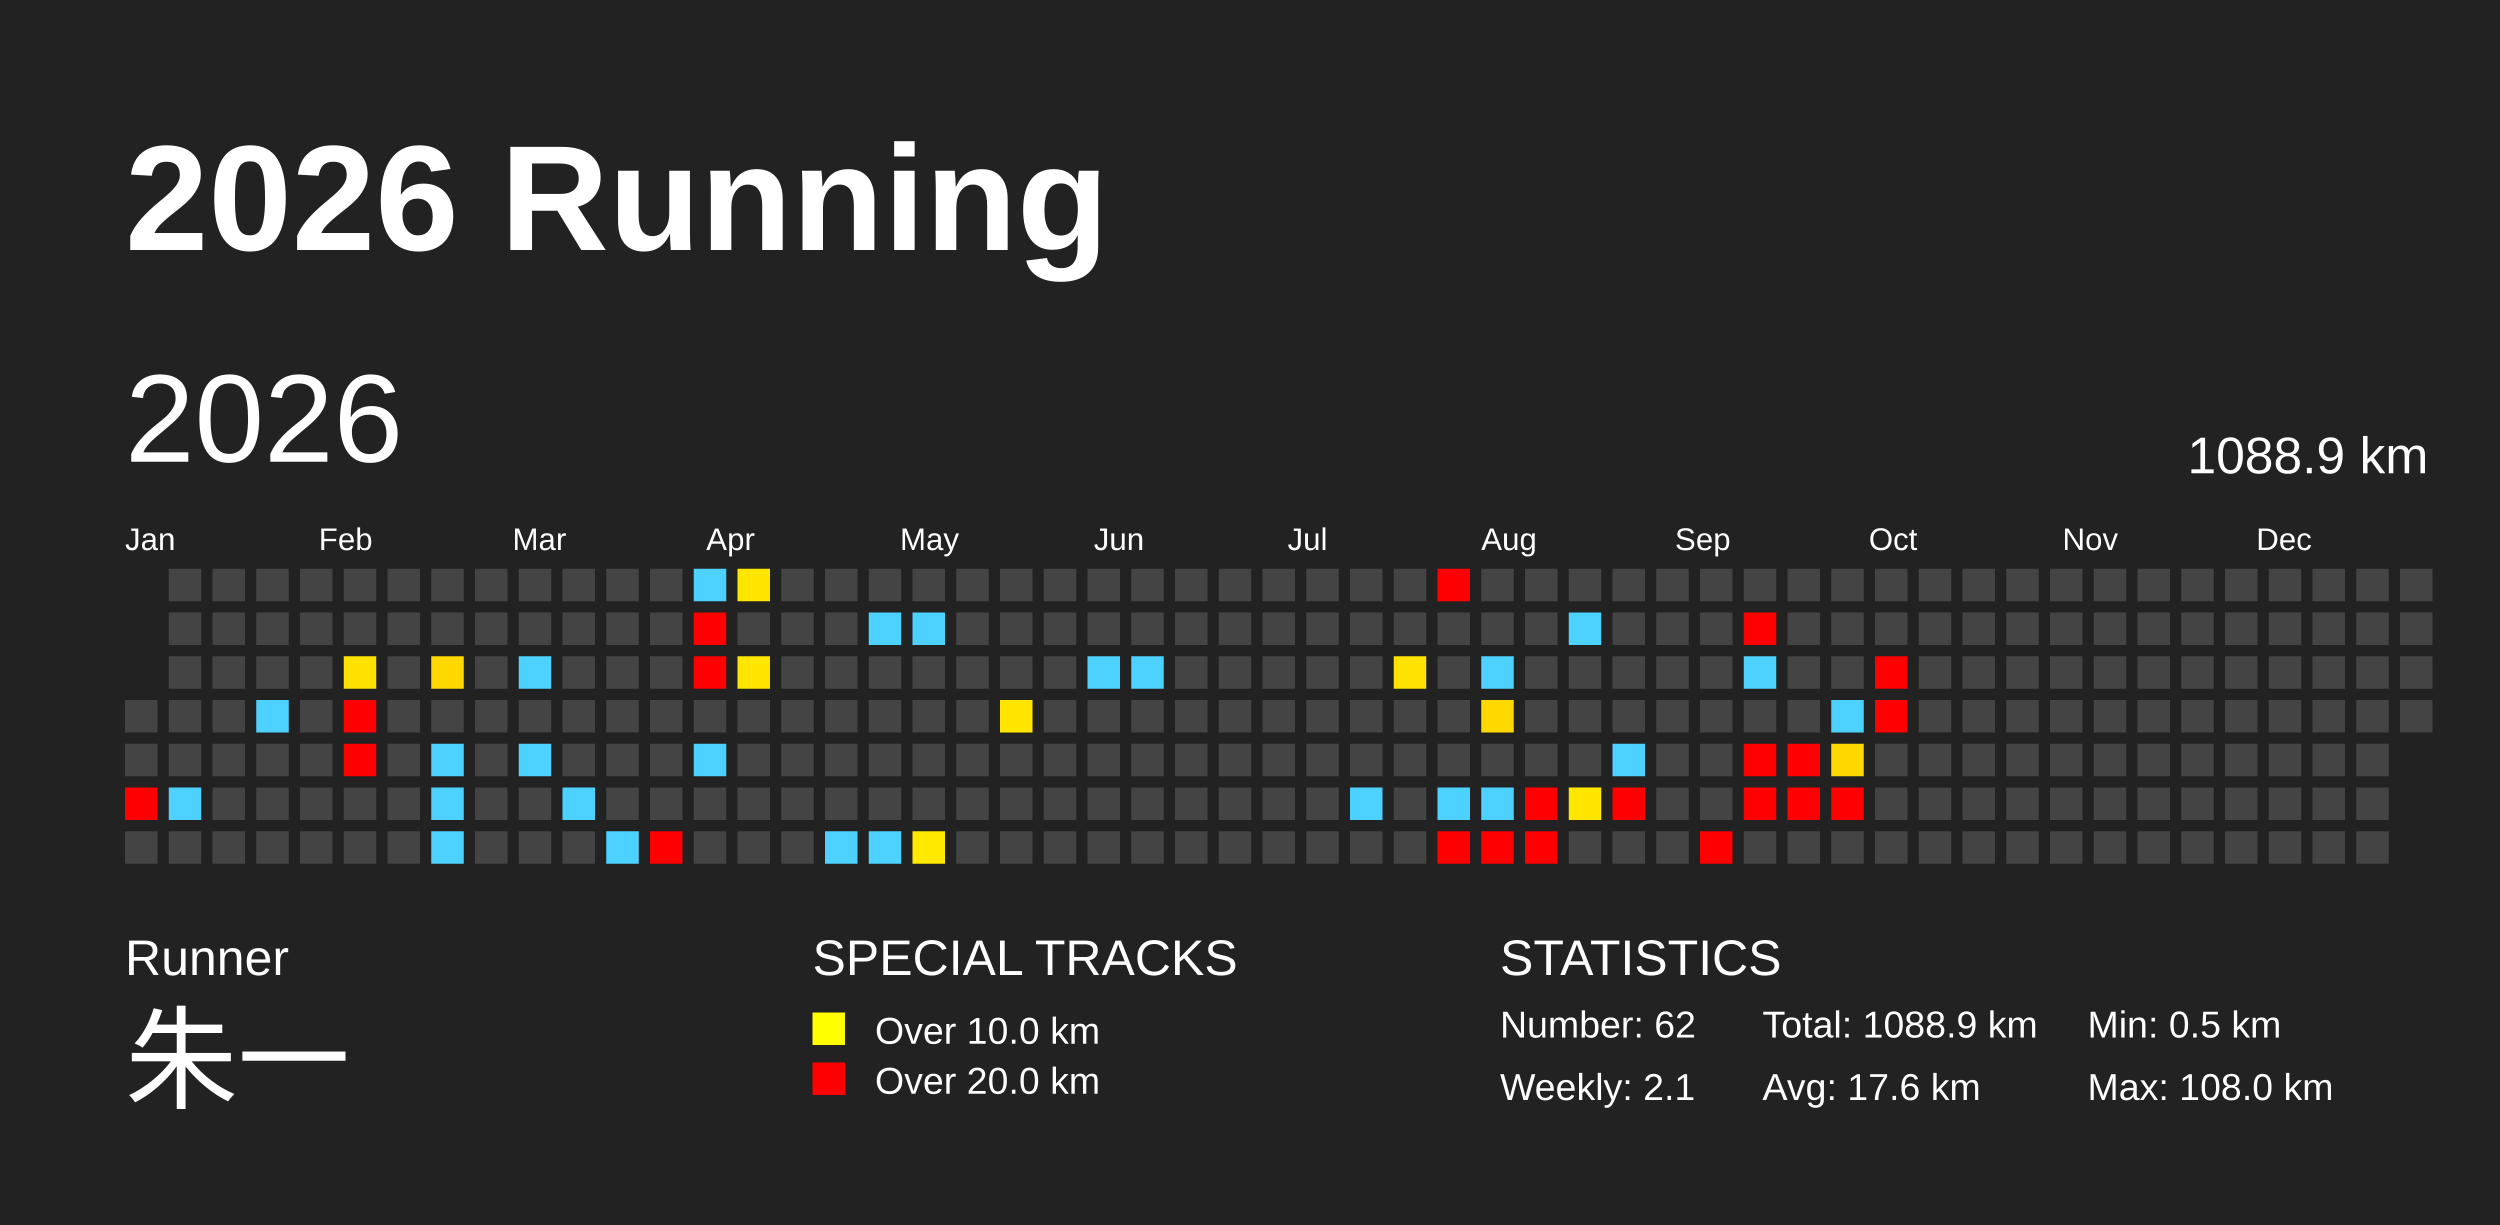
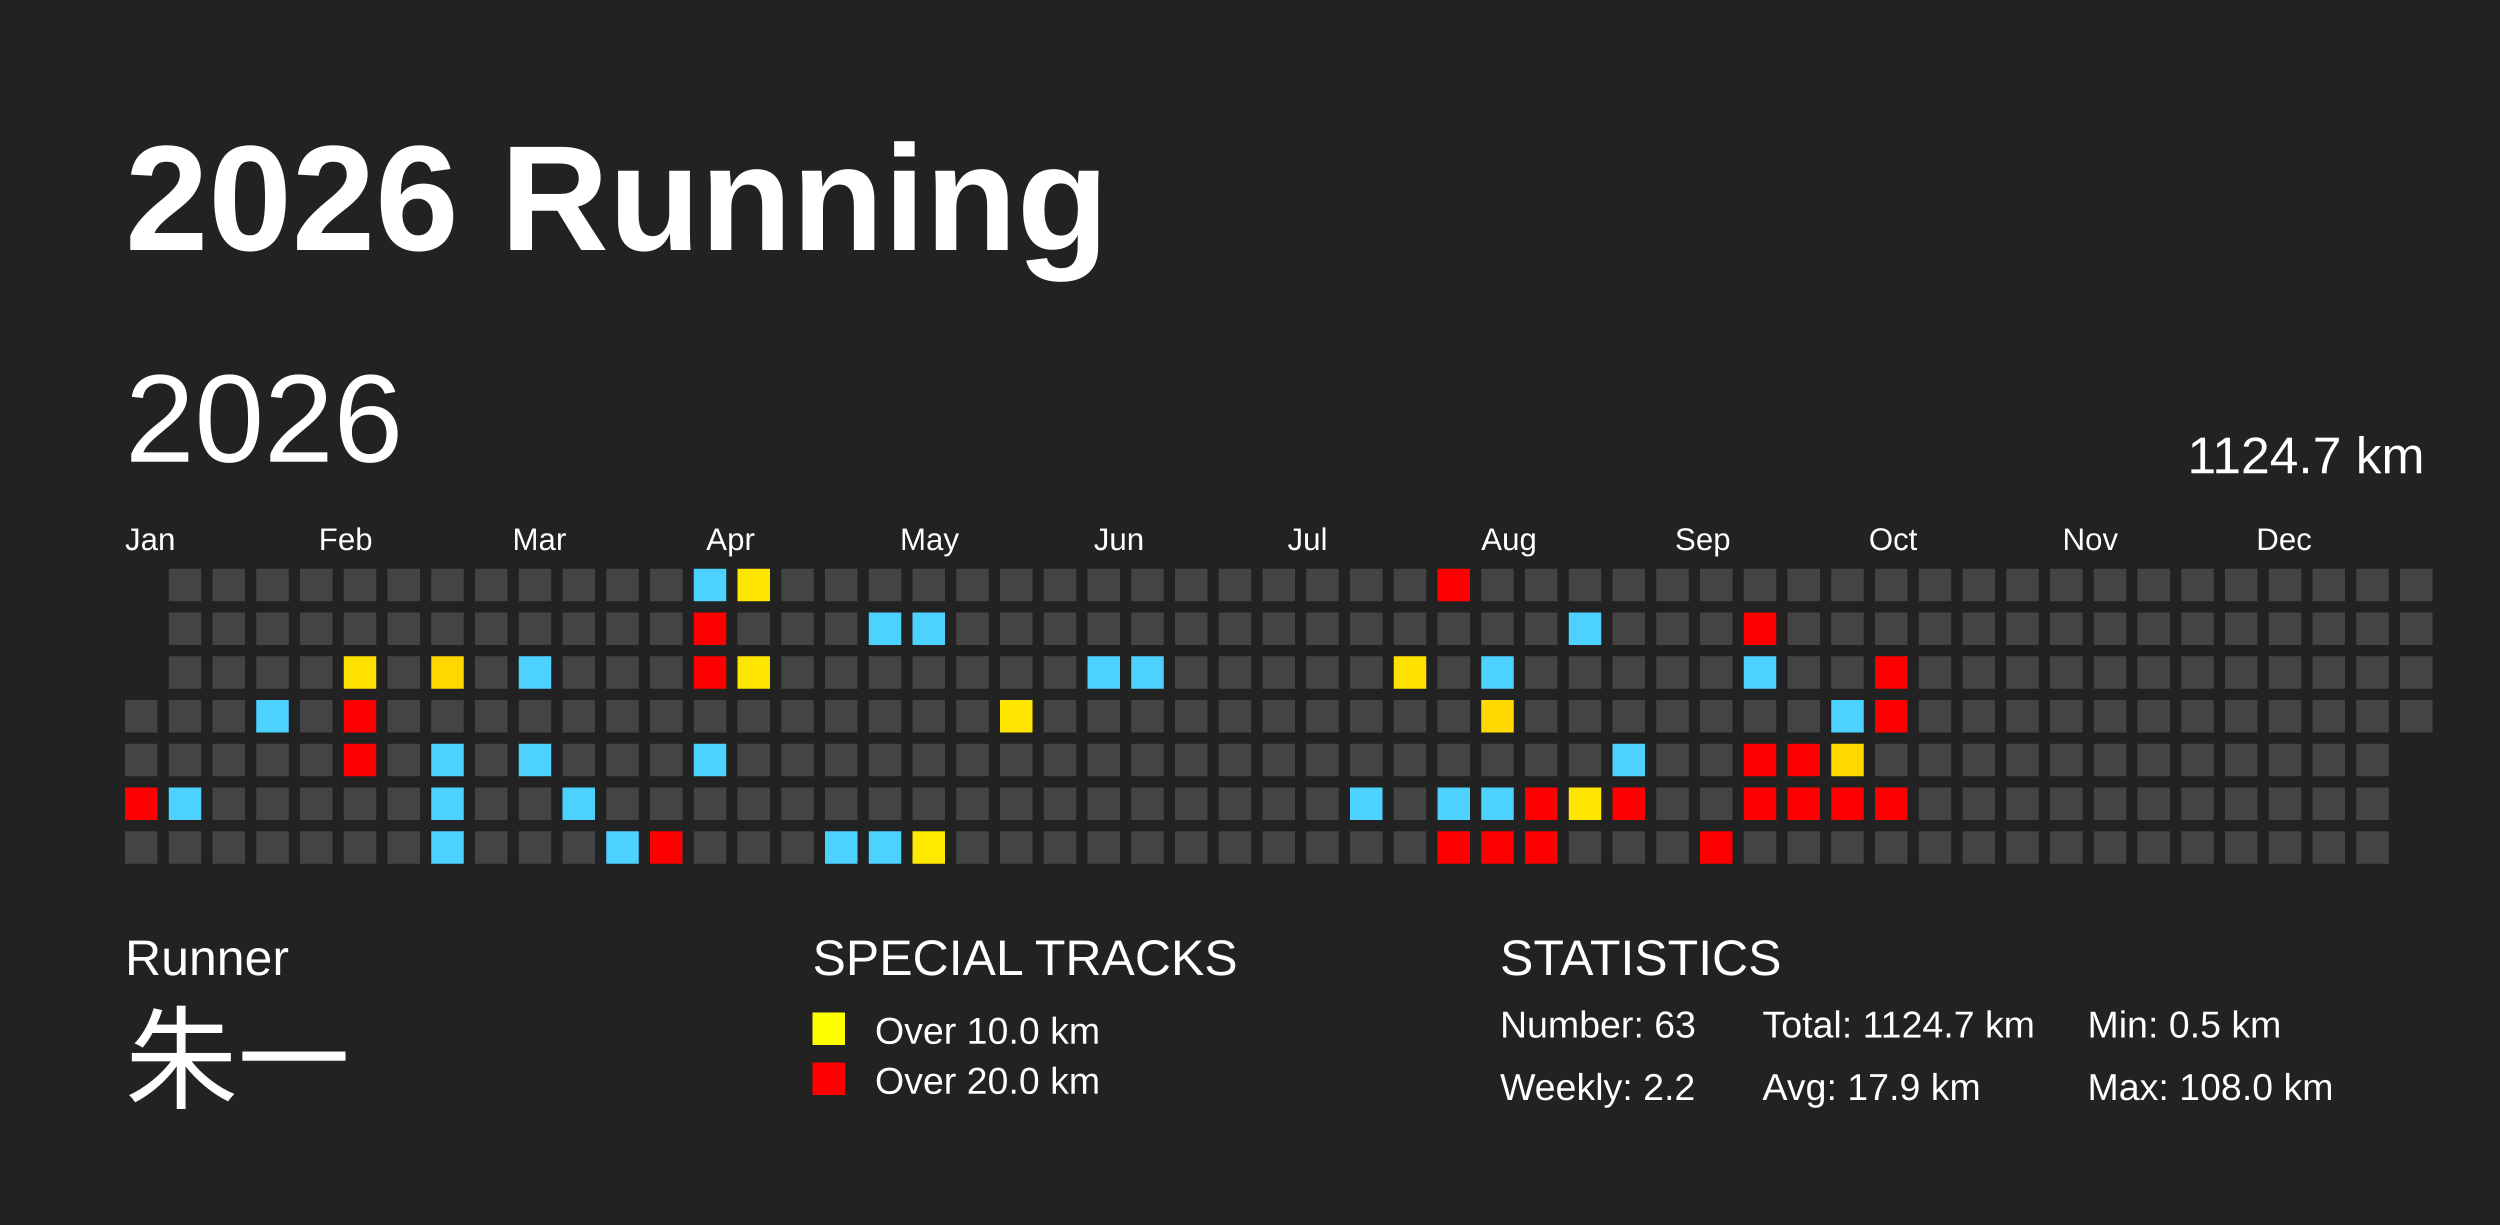
<svg xmlns="http://www.w3.org/2000/svg" baseProfile="full" height="98mm" version="1.1" viewBox="0,0,200,98" width="200mm">
  <defs />
  <rect fill="#222222" height="98" width="200" x="0" y="0" />
  <text fill="#FFFFFF" style="font-size:12px; font-family:Arial; font-weight:bold;" x="10" y="20">2026 Running</text>
  <text fill="#FFFFFF" style="font-size:4px; font-family:Arial" x="10" y="78">Runner</text>
  <text fill="#FFFFFF" style="font-size:9px; font-family:Arial" x="10" y="88">朱一</text>
  <text fill="#FFFFFF" style="font-size:4px; font-family:Arial" x="65" y="78">SPECIAL TRACKS</text>
  <rect fill="yellow" height="2.6" width="2.6" x="65" y="81" />
  <text fill="#FFFFFF" style="font-size:3px; font-family:Arial" x="70" y="83.5">Over 10.0 km</text>
  <rect fill="red" height="2.6" width="2.6" x="65" y="85" />
  <text fill="#FFFFFF" style="font-size:3px; font-family:Arial" x="70" y="87.5">Over 20.0 km</text>
  <text fill="#FFFFFF" style="font-size:4px; font-family:Arial" x="120" y="78">STATISTICS</text>
-   <text fill="#FFFFFF" style="font-size:3px; font-family:Arial" x="120" y="83">Number: 62</text>
-   <text fill="#FFFFFF" style="font-size:3px; font-family:Arial" x="120" y="88">Weekly: 2.1</text>
-   <text fill="#FFFFFF" style="font-size:3px; font-family:Arial" x="141" y="83">Total: 1088.9 km</text>
-   <text fill="#FFFFFF" style="font-size:3px; font-family:Arial" x="141" y="88">Avg: 17.6 km</text>
+   <text fill="#FFFFFF" style="font-size:3px; font-family:Arial" x="120" y="83">Number: 63</text>
+   <text fill="#FFFFFF" style="font-size:3px; font-family:Arial" x="120" y="88">Weekly: 2.2</text>
+   <text fill="#FFFFFF" style="font-size:3px; font-family:Arial" x="141" y="83">Total: 1124.7 km</text>
+   <text fill="#FFFFFF" style="font-size:3px; font-family:Arial" x="141" y="88">Avg: 17.9 km</text>
  <text fill="#FFFFFF" style="font-size:3px; font-family:Arial" x="167" y="83">Min: 0.5 km</text>
  <text fill="#FFFFFF" style="font-size:3px; font-family:Arial" x="167" y="88">Max: 108.0 km</text>
  <text dominant-baseline="hanging" fill="#FFFFFF" style="font-size:10.0px; font-family:Arial;" x="10" y="30">2026</text>
-   <text dominant-baseline="hanging" fill="#FFFFFF" style="font-size:4.125px; font-family:Arial;" x="175" y="35">1088.9 km</text>
+   <text dominant-baseline="hanging" fill="#FFFFFF" style="font-size:4.125px; font-family:Arial;" x="175" y="35">1124.7 km</text>
  <text fill="#FFFFFF" style="font-size:2.5px; font-family:Arial" x="10.0" y="44">Jan</text>
  <text fill="#FFFFFF" style="font-size:2.5px; font-family:Arial" x="25.5" y="44">Feb</text>
  <text fill="#FFFFFF" style="font-size:2.5px; font-family:Arial" x="41.0" y="44">Mar</text>
  <text fill="#FFFFFF" style="font-size:2.5px; font-family:Arial" x="56.5" y="44">Apr</text>
  <text fill="#FFFFFF" style="font-size:2.5px; font-family:Arial" x="72.0" y="44">May</text>
  <text fill="#FFFFFF" style="font-size:2.5px; font-family:Arial" x="87.5" y="44">Jun</text>
  <text fill="#FFFFFF" style="font-size:2.5px; font-family:Arial" x="103.0" y="44">Jul</text>
  <text fill="#FFFFFF" style="font-size:2.5px; font-family:Arial" x="118.5" y="44">Aug</text>
  <text fill="#FFFFFF" style="font-size:2.5px; font-family:Arial" x="134.0" y="44">Sep</text>
  <text fill="#FFFFFF" style="font-size:2.5px; font-family:Arial" x="149.5" y="44">Oct</text>
  <text fill="#FFFFFF" style="font-size:2.5px; font-family:Arial" x="165.0" y="44">Nov</text>
  <text fill="#FFFFFF" style="font-size:2.5px; font-family:Arial" x="180.5" y="44">Dec</text>
  <rect fill="#444444" height="2.6" width="2.6" x="10.0" y="56.0" />
  <rect fill="#444444" height="2.6" width="2.6" x="10.0" y="59.5" />
  <rect fill="red" height="2.6" width="2.6" x="10.0" y="63.0" />
  <rect fill="#444444" height="2.6" width="2.6" x="10.0" y="66.5" />
  <rect fill="#444444" height="2.6" width="2.6" x="13.5" y="45.5" />
  <rect fill="#444444" height="2.6" width="2.6" x="13.5" y="49.0" />
  <rect fill="#444444" height="2.6" width="2.6" x="13.5" y="52.5" />
  <rect fill="#444444" height="2.6" width="2.6" x="13.5" y="56.0" />
  <rect fill="#444444" height="2.6" width="2.6" x="13.5" y="59.5" />
  <rect fill="#4dd2ff" height="2.6" width="2.6" x="13.5" y="63.0" />
  <rect fill="#444444" height="2.6" width="2.6" x="13.5" y="66.5" />
  <rect fill="#444444" height="2.6" width="2.6" x="17.0" y="45.5" />
  <rect fill="#444444" height="2.6" width="2.6" x="17.0" y="49.0" />
  <rect fill="#444444" height="2.6" width="2.6" x="17.0" y="52.5" />
  <rect fill="#444444" height="2.6" width="2.6" x="17.0" y="56.0" />
  <rect fill="#444444" height="2.6" width="2.6" x="17.0" y="59.5" />
  <rect fill="#444444" height="2.6" width="2.6" x="17.0" y="63.0" />
  <rect fill="#444444" height="2.6" width="2.6" x="17.0" y="66.5" />
  <rect fill="#444444" height="2.6" width="2.6" x="20.5" y="45.5" />
  <rect fill="#444444" height="2.6" width="2.6" x="20.5" y="49.0" />
  <rect fill="#444444" height="2.6" width="2.6" x="20.5" y="52.5" />
  <rect fill="#4dd2ff" height="2.6" width="2.6" x="20.5" y="56.0" />
  <rect fill="#444444" height="2.6" width="2.6" x="20.5" y="59.5" />
  <rect fill="#444444" height="2.6" width="2.6" x="20.5" y="63.0" />
  <rect fill="#444444" height="2.6" width="2.6" x="20.5" y="66.5" />
  <rect fill="#444444" height="2.6" width="2.6" x="24.0" y="45.5" />
  <rect fill="#444444" height="2.6" width="2.6" x="24.0" y="49.0" />
  <rect fill="#444444" height="2.6" width="2.6" x="24.0" y="52.5" />
  <rect fill="#444444" height="2.6" width="2.6" x="24.0" y="56.0" />
  <rect fill="#444444" height="2.6" width="2.6" x="24.0" y="59.5" />
  <rect fill="#444444" height="2.6" width="2.6" x="24.0" y="63.0" />
  <rect fill="#444444" height="2.6" width="2.6" x="24.0" y="66.5" />
  <rect fill="#444444" height="2.6" width="2.6" x="27.5" y="45.5" />
  <rect fill="#444444" height="2.6" width="2.6" x="27.5" y="49.0" />
  <rect fill="#ffe100" height="2.6" width="2.6" x="27.5" y="52.5" />
  <rect fill="red" height="2.6" width="2.6" x="27.5" y="56.0" />
  <rect fill="red" height="2.6" width="2.6" x="27.5" y="59.5" />
  <rect fill="#444444" height="2.6" width="2.6" x="27.5" y="63.0" />
  <rect fill="#444444" height="2.6" width="2.6" x="27.5" y="66.5" />
  <rect fill="#444444" height="2.6" width="2.6" x="31.0" y="45.5" />
  <rect fill="#444444" height="2.6" width="2.6" x="31.0" y="49.0" />
  <rect fill="#444444" height="2.6" width="2.6" x="31.0" y="52.5" />
  <rect fill="#444444" height="2.6" width="2.6" x="31.0" y="56.0" />
  <rect fill="#444444" height="2.6" width="2.6" x="31.0" y="59.5" />
  <rect fill="#444444" height="2.6" width="2.6" x="31.0" y="63.0" />
  <rect fill="#444444" height="2.6" width="2.6" x="31.0" y="66.5" />
  <rect fill="#444444" height="2.6" width="2.6" x="34.5" y="45.5" />
  <rect fill="#444444" height="2.6" width="2.6" x="34.5" y="49.0" />
  <rect fill="#ffd800" height="2.6" width="2.6" x="34.5" y="52.5" />
  <rect fill="#444444" height="2.6" width="2.6" x="34.5" y="56.0" />
  <rect fill="#4dd2ff" height="2.6" width="2.6" x="34.5" y="59.5" />
  <rect fill="#4dd2ff" height="2.6" width="2.6" x="34.5" y="63.0" />
  <rect fill="#4dd2ff" height="2.6" width="2.6" x="34.5" y="66.5" />
  <rect fill="#444444" height="2.6" width="2.6" x="38.0" y="45.5" />
  <rect fill="#444444" height="2.6" width="2.6" x="38.0" y="49.0" />
  <rect fill="#444444" height="2.6" width="2.6" x="38.0" y="52.5" />
  <rect fill="#444444" height="2.6" width="2.6" x="38.0" y="56.0" />
  <rect fill="#444444" height="2.6" width="2.6" x="38.0" y="59.5" />
  <rect fill="#444444" height="2.6" width="2.6" x="38.0" y="63.0" />
  <rect fill="#444444" height="2.6" width="2.6" x="38.0" y="66.5" />
  <rect fill="#444444" height="2.6" width="2.6" x="41.5" y="45.5" />
  <rect fill="#444444" height="2.6" width="2.6" x="41.5" y="49.0" />
  <rect fill="#4dd2ff" height="2.6" width="2.6" x="41.5" y="52.5" />
  <rect fill="#444444" height="2.6" width="2.6" x="41.5" y="56.0" />
  <rect fill="#4dd2ff" height="2.6" width="2.6" x="41.5" y="59.5" />
  <rect fill="#444444" height="2.6" width="2.6" x="41.5" y="63.0" />
  <rect fill="#444444" height="2.6" width="2.6" x="41.5" y="66.5" />
  <rect fill="#444444" height="2.6" width="2.6" x="45.0" y="45.5" />
  <rect fill="#444444" height="2.6" width="2.6" x="45.0" y="49.0" />
  <rect fill="#444444" height="2.6" width="2.6" x="45.0" y="52.5" />
  <rect fill="#444444" height="2.6" width="2.6" x="45.0" y="56.0" />
  <rect fill="#444444" height="2.6" width="2.6" x="45.0" y="59.5" />
  <rect fill="#4dd2ff" height="2.6" width="2.6" x="45.0" y="63.0" />
  <rect fill="#444444" height="2.6" width="2.6" x="45.0" y="66.5" />
  <rect fill="#444444" height="2.6" width="2.6" x="48.5" y="45.5" />
  <rect fill="#444444" height="2.6" width="2.6" x="48.5" y="49.0" />
  <rect fill="#444444" height="2.6" width="2.6" x="48.5" y="52.5" />
  <rect fill="#444444" height="2.6" width="2.6" x="48.5" y="56.0" />
  <rect fill="#444444" height="2.6" width="2.6" x="48.5" y="59.5" />
  <rect fill="#444444" height="2.6" width="2.6" x="48.5" y="63.0" />
  <rect fill="#4dd2ff" height="2.6" width="2.6" x="48.5" y="66.5" />
  <rect fill="#444444" height="2.6" width="2.6" x="52.0" y="45.5" />
  <rect fill="#444444" height="2.6" width="2.6" x="52.0" y="49.0" />
  <rect fill="#444444" height="2.6" width="2.6" x="52.0" y="52.5" />
  <rect fill="#444444" height="2.6" width="2.6" x="52.0" y="56.0" />
  <rect fill="#444444" height="2.6" width="2.6" x="52.0" y="59.5" />
  <rect fill="#444444" height="2.6" width="2.6" x="52.0" y="63.0" />
  <rect fill="red" height="2.6" width="2.6" x="52.0" y="66.5" />
  <rect fill="#4dd2ff" height="2.6" width="2.6" x="55.5" y="45.5" />
  <rect fill="red" height="2.6" width="2.6" x="55.5" y="49.0" />
  <rect fill="red" height="2.6" width="2.6" x="55.5" y="52.5" />
  <rect fill="#444444" height="2.6" width="2.6" x="55.5" y="56.0" />
  <rect fill="#4dd2ff" height="2.6" width="2.6" x="55.5" y="59.5" />
  <rect fill="#444444" height="2.6" width="2.6" x="55.5" y="63.0" />
  <rect fill="#444444" height="2.6" width="2.6" x="55.5" y="66.5" />
  <rect fill="#ffe600" height="2.6" width="2.6" x="59.0" y="45.5" />
  <rect fill="#444444" height="2.6" width="2.6" x="59.0" y="49.0" />
  <rect fill="#ffe600" height="2.6" width="2.6" x="59.0" y="52.5" />
  <rect fill="#444444" height="2.6" width="2.6" x="59.0" y="56.0" />
  <rect fill="#444444" height="2.6" width="2.6" x="59.0" y="59.5" />
  <rect fill="#444444" height="2.6" width="2.6" x="59.0" y="63.0" />
  <rect fill="#444444" height="2.6" width="2.6" x="59.0" y="66.5" />
  <rect fill="#444444" height="2.6" width="2.6" x="62.5" y="45.5" />
  <rect fill="#444444" height="2.6" width="2.6" x="62.5" y="49.0" />
  <rect fill="#444444" height="2.6" width="2.6" x="62.5" y="52.5" />
  <rect fill="#444444" height="2.6" width="2.6" x="62.5" y="56.0" />
  <rect fill="#444444" height="2.6" width="2.6" x="62.5" y="59.5" />
  <rect fill="#444444" height="2.6" width="2.6" x="62.5" y="63.0" />
  <rect fill="#444444" height="2.6" width="2.6" x="62.5" y="66.5" />
  <rect fill="#444444" height="2.6" width="2.6" x="66.0" y="45.5" />
  <rect fill="#444444" height="2.6" width="2.6" x="66.0" y="49.0" />
  <rect fill="#444444" height="2.6" width="2.6" x="66.0" y="52.5" />
  <rect fill="#444444" height="2.6" width="2.6" x="66.0" y="56.0" />
  <rect fill="#444444" height="2.6" width="2.6" x="66.0" y="59.5" />
  <rect fill="#444444" height="2.6" width="2.6" x="66.0" y="63.0" />
  <rect fill="#4dd2ff" height="2.6" width="2.6" x="66.0" y="66.5" />
  <rect fill="#444444" height="2.6" width="2.6" x="69.5" y="45.5" />
  <rect fill="#4dd2ff" height="2.6" width="2.6" x="69.5" y="49.0" />
  <rect fill="#444444" height="2.6" width="2.6" x="69.5" y="52.5" />
  <rect fill="#444444" height="2.6" width="2.6" x="69.5" y="56.0" />
  <rect fill="#444444" height="2.6" width="2.6" x="69.5" y="59.5" />
  <rect fill="#444444" height="2.6" width="2.6" x="69.5" y="63.0" />
  <rect fill="#4dd2ff" height="2.6" width="2.6" x="69.5" y="66.5" />
  <rect fill="#444444" height="2.6" width="2.6" x="73.0" y="45.5" />
  <rect fill="#4dd2ff" height="2.6" width="2.6" x="73.0" y="49.0" />
  <rect fill="#444444" height="2.6" width="2.6" x="73.0" y="52.5" />
  <rect fill="#444444" height="2.6" width="2.6" x="73.0" y="56.0" />
  <rect fill="#444444" height="2.6" width="2.6" x="73.0" y="59.5" />
  <rect fill="#444444" height="2.6" width="2.6" x="73.0" y="63.0" />
  <rect fill="#ffe900" height="2.6" width="2.6" x="73.0" y="66.5" />
  <rect fill="#444444" height="2.6" width="2.6" x="76.5" y="45.5" />
  <rect fill="#444444" height="2.6" width="2.6" x="76.5" y="49.0" />
  <rect fill="#444444" height="2.6" width="2.6" x="76.5" y="52.5" />
  <rect fill="#444444" height="2.6" width="2.6" x="76.5" y="56.0" />
  <rect fill="#444444" height="2.6" width="2.6" x="76.5" y="59.5" />
  <rect fill="#444444" height="2.6" width="2.6" x="76.5" y="63.0" />
  <rect fill="#444444" height="2.6" width="2.6" x="76.5" y="66.5" />
  <rect fill="#444444" height="2.6" width="2.6" x="80.0" y="45.5" />
  <rect fill="#444444" height="2.6" width="2.6" x="80.0" y="49.0" />
  <rect fill="#444444" height="2.6" width="2.6" x="80.0" y="52.5" />
  <rect fill="#ffe500" height="2.6" width="2.6" x="80.0" y="56.0" />
  <rect fill="#444444" height="2.6" width="2.6" x="80.0" y="59.5" />
  <rect fill="#444444" height="2.6" width="2.6" x="80.0" y="63.0" />
  <rect fill="#444444" height="2.6" width="2.6" x="80.0" y="66.5" />
  <rect fill="#444444" height="2.6" width="2.6" x="83.5" y="45.5" />
  <rect fill="#444444" height="2.6" width="2.6" x="83.5" y="49.0" />
  <rect fill="#444444" height="2.6" width="2.6" x="83.5" y="52.5" />
  <rect fill="#444444" height="2.6" width="2.6" x="83.5" y="56.0" />
  <rect fill="#444444" height="2.6" width="2.6" x="83.5" y="59.5" />
  <rect fill="#444444" height="2.6" width="2.6" x="83.5" y="63.0" />
  <rect fill="#444444" height="2.6" width="2.6" x="83.5" y="66.5" />
  <rect fill="#444444" height="2.6" width="2.6" x="87.0" y="45.5" />
  <rect fill="#444444" height="2.6" width="2.6" x="87.0" y="49.0" />
  <rect fill="#4dd2ff" height="2.6" width="2.6" x="87.0" y="52.5" />
  <rect fill="#444444" height="2.6" width="2.6" x="87.0" y="56.0" />
  <rect fill="#444444" height="2.6" width="2.6" x="87.0" y="59.5" />
  <rect fill="#444444" height="2.6" width="2.6" x="87.0" y="63.0" />
  <rect fill="#444444" height="2.6" width="2.6" x="87.0" y="66.5" />
  <rect fill="#444444" height="2.6" width="2.6" x="90.5" y="45.5" />
  <rect fill="#444444" height="2.6" width="2.6" x="90.5" y="49.0" />
  <rect fill="#4dd2ff" height="2.6" width="2.6" x="90.5" y="52.5" />
  <rect fill="#444444" height="2.6" width="2.6" x="90.5" y="56.0" />
  <rect fill="#444444" height="2.6" width="2.6" x="90.5" y="59.5" />
  <rect fill="#444444" height="2.6" width="2.6" x="90.5" y="63.0" />
  <rect fill="#444444" height="2.6" width="2.6" x="90.5" y="66.5" />
  <rect fill="#444444" height="2.6" width="2.6" x="94.0" y="45.5" />
  <rect fill="#444444" height="2.6" width="2.6" x="94.0" y="49.0" />
  <rect fill="#444444" height="2.6" width="2.6" x="94.0" y="52.5" />
  <rect fill="#444444" height="2.6" width="2.6" x="94.0" y="56.0" />
  <rect fill="#444444" height="2.6" width="2.6" x="94.0" y="59.5" />
  <rect fill="#444444" height="2.6" width="2.6" x="94.0" y="63.0" />
  <rect fill="#444444" height="2.6" width="2.6" x="94.0" y="66.5" />
  <rect fill="#444444" height="2.6" width="2.6" x="97.5" y="45.5" />
  <rect fill="#444444" height="2.6" width="2.6" x="97.5" y="49.0" />
  <rect fill="#444444" height="2.6" width="2.6" x="97.5" y="52.5" />
  <rect fill="#444444" height="2.6" width="2.6" x="97.5" y="56.0" />
  <rect fill="#444444" height="2.6" width="2.6" x="97.5" y="59.5" />
  <rect fill="#444444" height="2.6" width="2.6" x="97.5" y="63.0" />
  <rect fill="#444444" height="2.6" width="2.6" x="97.5" y="66.5" />
  <rect fill="#444444" height="2.6" width="2.6" x="101.0" y="45.5" />
  <rect fill="#444444" height="2.6" width="2.6" x="101.0" y="49.0" />
  <rect fill="#444444" height="2.6" width="2.6" x="101.0" y="52.5" />
  <rect fill="#444444" height="2.6" width="2.6" x="101.0" y="56.0" />
  <rect fill="#444444" height="2.6" width="2.6" x="101.0" y="59.5" />
  <rect fill="#444444" height="2.6" width="2.6" x="101.0" y="63.0" />
  <rect fill="#444444" height="2.6" width="2.6" x="101.0" y="66.5" />
  <rect fill="#444444" height="2.6" width="2.6" x="104.5" y="45.5" />
  <rect fill="#444444" height="2.6" width="2.6" x="104.5" y="49.0" />
  <rect fill="#444444" height="2.6" width="2.6" x="104.5" y="52.5" />
  <rect fill="#444444" height="2.6" width="2.6" x="104.5" y="56.0" />
  <rect fill="#444444" height="2.6" width="2.6" x="104.5" y="59.5" />
  <rect fill="#444444" height="2.6" width="2.6" x="104.5" y="63.0" />
  <rect fill="#444444" height="2.6" width="2.6" x="104.5" y="66.5" />
  <rect fill="#444444" height="2.6" width="2.6" x="108.0" y="45.5" />
  <rect fill="#444444" height="2.6" width="2.6" x="108.0" y="49.0" />
  <rect fill="#444444" height="2.6" width="2.6" x="108.0" y="52.5" />
  <rect fill="#444444" height="2.6" width="2.6" x="108.0" y="56.0" />
  <rect fill="#444444" height="2.6" width="2.6" x="108.0" y="59.5" />
  <rect fill="#4dd2ff" height="2.6" width="2.6" x="108.0" y="63.0" />
  <rect fill="#444444" height="2.6" width="2.6" x="108.0" y="66.5" />
  <rect fill="#444444" height="2.6" width="2.6" x="111.5" y="45.5" />
  <rect fill="#444444" height="2.6" width="2.6" x="111.5" y="49.0" />
  <rect fill="#ffe200" height="2.6" width="2.6" x="111.5" y="52.5" />
  <rect fill="#444444" height="2.6" width="2.6" x="111.5" y="56.0" />
  <rect fill="#444444" height="2.6" width="2.6" x="111.5" y="59.5" />
  <rect fill="#444444" height="2.6" width="2.6" x="111.5" y="63.0" />
  <rect fill="#444444" height="2.6" width="2.6" x="111.5" y="66.5" />
  <rect fill="red" height="2.6" width="2.6" x="115.0" y="45.5" />
  <rect fill="#444444" height="2.6" width="2.6" x="115.0" y="49.0" />
  <rect fill="#444444" height="2.6" width="2.6" x="115.0" y="52.5" />
  <rect fill="#444444" height="2.6" width="2.6" x="115.0" y="56.0" />
  <rect fill="#444444" height="2.6" width="2.6" x="115.0" y="59.5" />
  <rect fill="#4dd2ff" height="2.6" width="2.6" x="115.0" y="63.0" />
  <rect fill="red" height="2.6" width="2.6" x="115.0" y="66.5" />
  <rect fill="#444444" height="2.6" width="2.6" x="118.5" y="45.5" />
  <rect fill="#444444" height="2.6" width="2.6" x="118.5" y="49.0" />
  <rect fill="#4dd2ff" height="2.6" width="2.6" x="118.5" y="52.5" />
  <rect fill="#ffd900" height="2.6" width="2.6" x="118.5" y="56.0" />
  <rect fill="#444444" height="2.6" width="2.6" x="118.5" y="59.5" />
  <rect fill="#4dd2ff" height="2.6" width="2.6" x="118.5" y="63.0" />
  <rect fill="red" height="2.6" width="2.6" x="118.5" y="66.5" />
  <rect fill="#444444" height="2.6" width="2.6" x="122.0" y="45.5" />
  <rect fill="#444444" height="2.6" width="2.6" x="122.0" y="49.0" />
  <rect fill="#444444" height="2.6" width="2.6" x="122.0" y="52.5" />
  <rect fill="#444444" height="2.6" width="2.6" x="122.0" y="56.0" />
  <rect fill="#444444" height="2.6" width="2.6" x="122.0" y="59.5" />
  <rect fill="red" height="2.6" width="2.6" x="122.0" y="63.0" />
  <rect fill="red" height="2.6" width="2.6" x="122.0" y="66.5" />
  <rect fill="#444444" height="2.6" width="2.6" x="125.5" y="45.5" />
  <rect fill="#4dd2ff" height="2.6" width="2.6" x="125.5" y="49.0" />
  <rect fill="#444444" height="2.6" width="2.6" x="125.5" y="52.5" />
  <rect fill="#444444" height="2.6" width="2.6" x="125.5" y="56.0" />
  <rect fill="#444444" height="2.6" width="2.6" x="125.5" y="59.5" />
  <rect fill="#ffe600" height="2.6" width="2.6" x="125.5" y="63.0" />
  <rect fill="#444444" height="2.6" width="2.6" x="125.5" y="66.5" />
  <rect fill="#444444" height="2.6" width="2.6" x="129.0" y="45.5" />
  <rect fill="#444444" height="2.6" width="2.6" x="129.0" y="49.0" />
  <rect fill="#444444" height="2.6" width="2.6" x="129.0" y="52.5" />
  <rect fill="#444444" height="2.6" width="2.6" x="129.0" y="56.0" />
  <rect fill="#4dd2ff" height="2.6" width="2.6" x="129.0" y="59.5" />
  <rect fill="red" height="2.6" width="2.6" x="129.0" y="63.0" />
  <rect fill="#444444" height="2.6" width="2.6" x="129.0" y="66.5" />
  <rect fill="#444444" height="2.6" width="2.6" x="132.5" y="45.5" />
  <rect fill="#444444" height="2.6" width="2.6" x="132.5" y="49.0" />
  <rect fill="#444444" height="2.6" width="2.6" x="132.5" y="52.5" />
  <rect fill="#444444" height="2.6" width="2.6" x="132.5" y="56.0" />
  <rect fill="#444444" height="2.6" width="2.6" x="132.5" y="59.5" />
  <rect fill="#444444" height="2.6" width="2.6" x="132.5" y="63.0" />
  <rect fill="#444444" height="2.6" width="2.6" x="132.5" y="66.5" />
  <rect fill="#444444" height="2.6" width="2.6" x="136.0" y="45.5" />
  <rect fill="#444444" height="2.6" width="2.6" x="136.0" y="49.0" />
  <rect fill="#444444" height="2.6" width="2.6" x="136.0" y="52.5" />
  <rect fill="#444444" height="2.6" width="2.6" x="136.0" y="56.0" />
  <rect fill="#444444" height="2.6" width="2.6" x="136.0" y="59.5" />
  <rect fill="#444444" height="2.6" width="2.6" x="136.0" y="63.0" />
  <rect fill="red" height="2.6" width="2.6" x="136.0" y="66.5" />
  <rect fill="#444444" height="2.6" width="2.6" x="139.5" y="45.5" />
  <rect fill="red" height="2.6" width="2.6" x="139.5" y="49.0" />
  <rect fill="#4dd2ff" height="2.6" width="2.6" x="139.5" y="52.5" />
  <rect fill="#444444" height="2.6" width="2.6" x="139.5" y="56.0" />
  <rect fill="red" height="2.6" width="2.6" x="139.5" y="59.5" />
  <rect fill="red" height="2.6" width="2.6" x="139.5" y="63.0" />
  <rect fill="#444444" height="2.6" width="2.6" x="139.5" y="66.5" />
  <rect fill="#444444" height="2.6" width="2.6" x="143.0" y="45.5" />
  <rect fill="#444444" height="2.6" width="2.6" x="143.0" y="49.0" />
  <rect fill="#444444" height="2.6" width="2.6" x="143.0" y="52.5" />
  <rect fill="#444444" height="2.6" width="2.6" x="143.0" y="56.0" />
  <rect fill="red" height="2.6" width="2.6" x="143.0" y="59.5" />
  <rect fill="red" height="2.6" width="2.6" x="143.0" y="63.0" />
  <rect fill="#444444" height="2.6" width="2.6" x="143.0" y="66.5" />
  <rect fill="#444444" height="2.6" width="2.6" x="146.5" y="45.5" />
  <rect fill="#444444" height="2.6" width="2.6" x="146.5" y="49.0" />
  <rect fill="#444444" height="2.6" width="2.6" x="146.5" y="52.5" />
  <rect fill="#4dd2ff" height="2.6" width="2.6" x="146.5" y="56.0" />
  <rect fill="#ffd800" height="2.6" width="2.6" x="146.5" y="59.5" />
  <rect fill="red" height="2.6" width="2.6" x="146.5" y="63.0" />
  <rect fill="#444444" height="2.6" width="2.6" x="146.5" y="66.5" />
  <rect fill="#444444" height="2.6" width="2.6" x="150.0" y="45.5" />
  <rect fill="#444444" height="2.6" width="2.6" x="150.0" y="49.0" />
  <rect fill="red" height="2.6" width="2.6" x="150.0" y="52.5" />
  <rect fill="red" height="2.6" width="2.6" x="150.0" y="56.0" />
  <rect fill="#444444" height="2.6" width="2.6" x="150.0" y="59.5" />
-   <rect fill="#444444" height="2.6" width="2.6" x="150.0" y="63.0" />
+   <rect fill="red" height="2.6" width="2.6" x="150.0" y="63.0" />
  <rect fill="#444444" height="2.6" width="2.6" x="150.0" y="66.5" />
  <rect fill="#444444" height="2.6" width="2.6" x="153.5" y="45.5" />
  <rect fill="#444444" height="2.6" width="2.6" x="153.5" y="49.0" />
  <rect fill="#444444" height="2.6" width="2.6" x="153.5" y="52.5" />
  <rect fill="#444444" height="2.6" width="2.6" x="153.5" y="56.0" />
  <rect fill="#444444" height="2.6" width="2.6" x="153.5" y="59.5" />
  <rect fill="#444444" height="2.6" width="2.6" x="153.5" y="63.0" />
  <rect fill="#444444" height="2.6" width="2.6" x="153.5" y="66.5" />
  <rect fill="#444444" height="2.6" width="2.6" x="157.0" y="45.5" />
  <rect fill="#444444" height="2.6" width="2.6" x="157.0" y="49.0" />
  <rect fill="#444444" height="2.6" width="2.6" x="157.0" y="52.5" />
  <rect fill="#444444" height="2.6" width="2.6" x="157.0" y="56.0" />
  <rect fill="#444444" height="2.6" width="2.6" x="157.0" y="59.5" />
  <rect fill="#444444" height="2.6" width="2.6" x="157.0" y="63.0" />
  <rect fill="#444444" height="2.6" width="2.6" x="157.0" y="66.5" />
  <rect fill="#444444" height="2.6" width="2.6" x="160.5" y="45.5" />
  <rect fill="#444444" height="2.6" width="2.6" x="160.5" y="49.0" />
  <rect fill="#444444" height="2.6" width="2.6" x="160.5" y="52.5" />
  <rect fill="#444444" height="2.6" width="2.6" x="160.5" y="56.0" />
  <rect fill="#444444" height="2.6" width="2.6" x="160.5" y="59.5" />
  <rect fill="#444444" height="2.6" width="2.6" x="160.5" y="63.0" />
  <rect fill="#444444" height="2.6" width="2.6" x="160.5" y="66.5" />
  <rect fill="#444444" height="2.6" width="2.6" x="164.0" y="45.5" />
  <rect fill="#444444" height="2.6" width="2.6" x="164.0" y="49.0" />
  <rect fill="#444444" height="2.6" width="2.6" x="164.0" y="52.5" />
  <rect fill="#444444" height="2.6" width="2.6" x="164.0" y="56.0" />
  <rect fill="#444444" height="2.6" width="2.6" x="164.0" y="59.5" />
  <rect fill="#444444" height="2.6" width="2.6" x="164.0" y="63.0" />
  <rect fill="#444444" height="2.6" width="2.6" x="164.0" y="66.5" />
  <rect fill="#444444" height="2.6" width="2.6" x="167.5" y="45.5" />
  <rect fill="#444444" height="2.6" width="2.6" x="167.5" y="49.0" />
  <rect fill="#444444" height="2.6" width="2.6" x="167.5" y="52.5" />
  <rect fill="#444444" height="2.6" width="2.6" x="167.5" y="56.0" />
  <rect fill="#444444" height="2.6" width="2.6" x="167.5" y="59.5" />
  <rect fill="#444444" height="2.6" width="2.6" x="167.5" y="63.0" />
  <rect fill="#444444" height="2.6" width="2.6" x="167.5" y="66.5" />
  <rect fill="#444444" height="2.6" width="2.6" x="171.0" y="45.5" />
  <rect fill="#444444" height="2.6" width="2.6" x="171.0" y="49.0" />
  <rect fill="#444444" height="2.6" width="2.6" x="171.0" y="52.5" />
  <rect fill="#444444" height="2.6" width="2.6" x="171.0" y="56.0" />
  <rect fill="#444444" height="2.6" width="2.6" x="171.0" y="59.5" />
  <rect fill="#444444" height="2.6" width="2.6" x="171.0" y="63.0" />
  <rect fill="#444444" height="2.6" width="2.6" x="171.0" y="66.5" />
  <rect fill="#444444" height="2.6" width="2.6" x="174.5" y="45.5" />
  <rect fill="#444444" height="2.6" width="2.6" x="174.5" y="49.0" />
  <rect fill="#444444" height="2.6" width="2.6" x="174.5" y="52.5" />
  <rect fill="#444444" height="2.6" width="2.6" x="174.5" y="56.0" />
  <rect fill="#444444" height="2.6" width="2.6" x="174.5" y="59.5" />
  <rect fill="#444444" height="2.6" width="2.6" x="174.5" y="63.0" />
  <rect fill="#444444" height="2.6" width="2.6" x="174.5" y="66.5" />
  <rect fill="#444444" height="2.6" width="2.6" x="178.0" y="45.5" />
  <rect fill="#444444" height="2.6" width="2.6" x="178.0" y="49.0" />
  <rect fill="#444444" height="2.6" width="2.6" x="178.0" y="52.5" />
  <rect fill="#444444" height="2.6" width="2.6" x="178.0" y="56.0" />
  <rect fill="#444444" height="2.6" width="2.6" x="178.0" y="59.5" />
  <rect fill="#444444" height="2.6" width="2.6" x="178.0" y="63.0" />
  <rect fill="#444444" height="2.6" width="2.6" x="178.0" y="66.5" />
  <rect fill="#444444" height="2.6" width="2.6" x="181.5" y="45.5" />
  <rect fill="#444444" height="2.6" width="2.6" x="181.5" y="49.0" />
  <rect fill="#444444" height="2.6" width="2.6" x="181.5" y="52.5" />
  <rect fill="#444444" height="2.6" width="2.6" x="181.5" y="56.0" />
  <rect fill="#444444" height="2.6" width="2.6" x="181.5" y="59.5" />
  <rect fill="#444444" height="2.6" width="2.6" x="181.5" y="63.0" />
  <rect fill="#444444" height="2.6" width="2.6" x="181.5" y="66.5" />
  <rect fill="#444444" height="2.6" width="2.6" x="185.0" y="45.5" />
  <rect fill="#444444" height="2.6" width="2.6" x="185.0" y="49.0" />
  <rect fill="#444444" height="2.6" width="2.6" x="185.0" y="52.5" />
  <rect fill="#444444" height="2.6" width="2.6" x="185.0" y="56.0" />
  <rect fill="#444444" height="2.6" width="2.6" x="185.0" y="59.5" />
  <rect fill="#444444" height="2.6" width="2.6" x="185.0" y="63.0" />
  <rect fill="#444444" height="2.6" width="2.6" x="185.0" y="66.5" />
  <rect fill="#444444" height="2.6" width="2.6" x="188.5" y="45.5" />
  <rect fill="#444444" height="2.6" width="2.6" x="188.5" y="49.0" />
  <rect fill="#444444" height="2.6" width="2.6" x="188.5" y="52.5" />
  <rect fill="#444444" height="2.6" width="2.6" x="188.5" y="56.0" />
  <rect fill="#444444" height="2.6" width="2.6" x="188.5" y="59.5" />
  <rect fill="#444444" height="2.6" width="2.6" x="188.5" y="63.0" />
  <rect fill="#444444" height="2.6" width="2.6" x="188.5" y="66.5" />
  <rect fill="#444444" height="2.6" width="2.6" x="192.0" y="45.5" />
  <rect fill="#444444" height="2.6" width="2.6" x="192.0" y="49.0" />
  <rect fill="#444444" height="2.6" width="2.6" x="192.0" y="52.5" />
  <rect fill="#444444" height="2.6" width="2.6" x="192.0" y="56.0" />
</svg>
